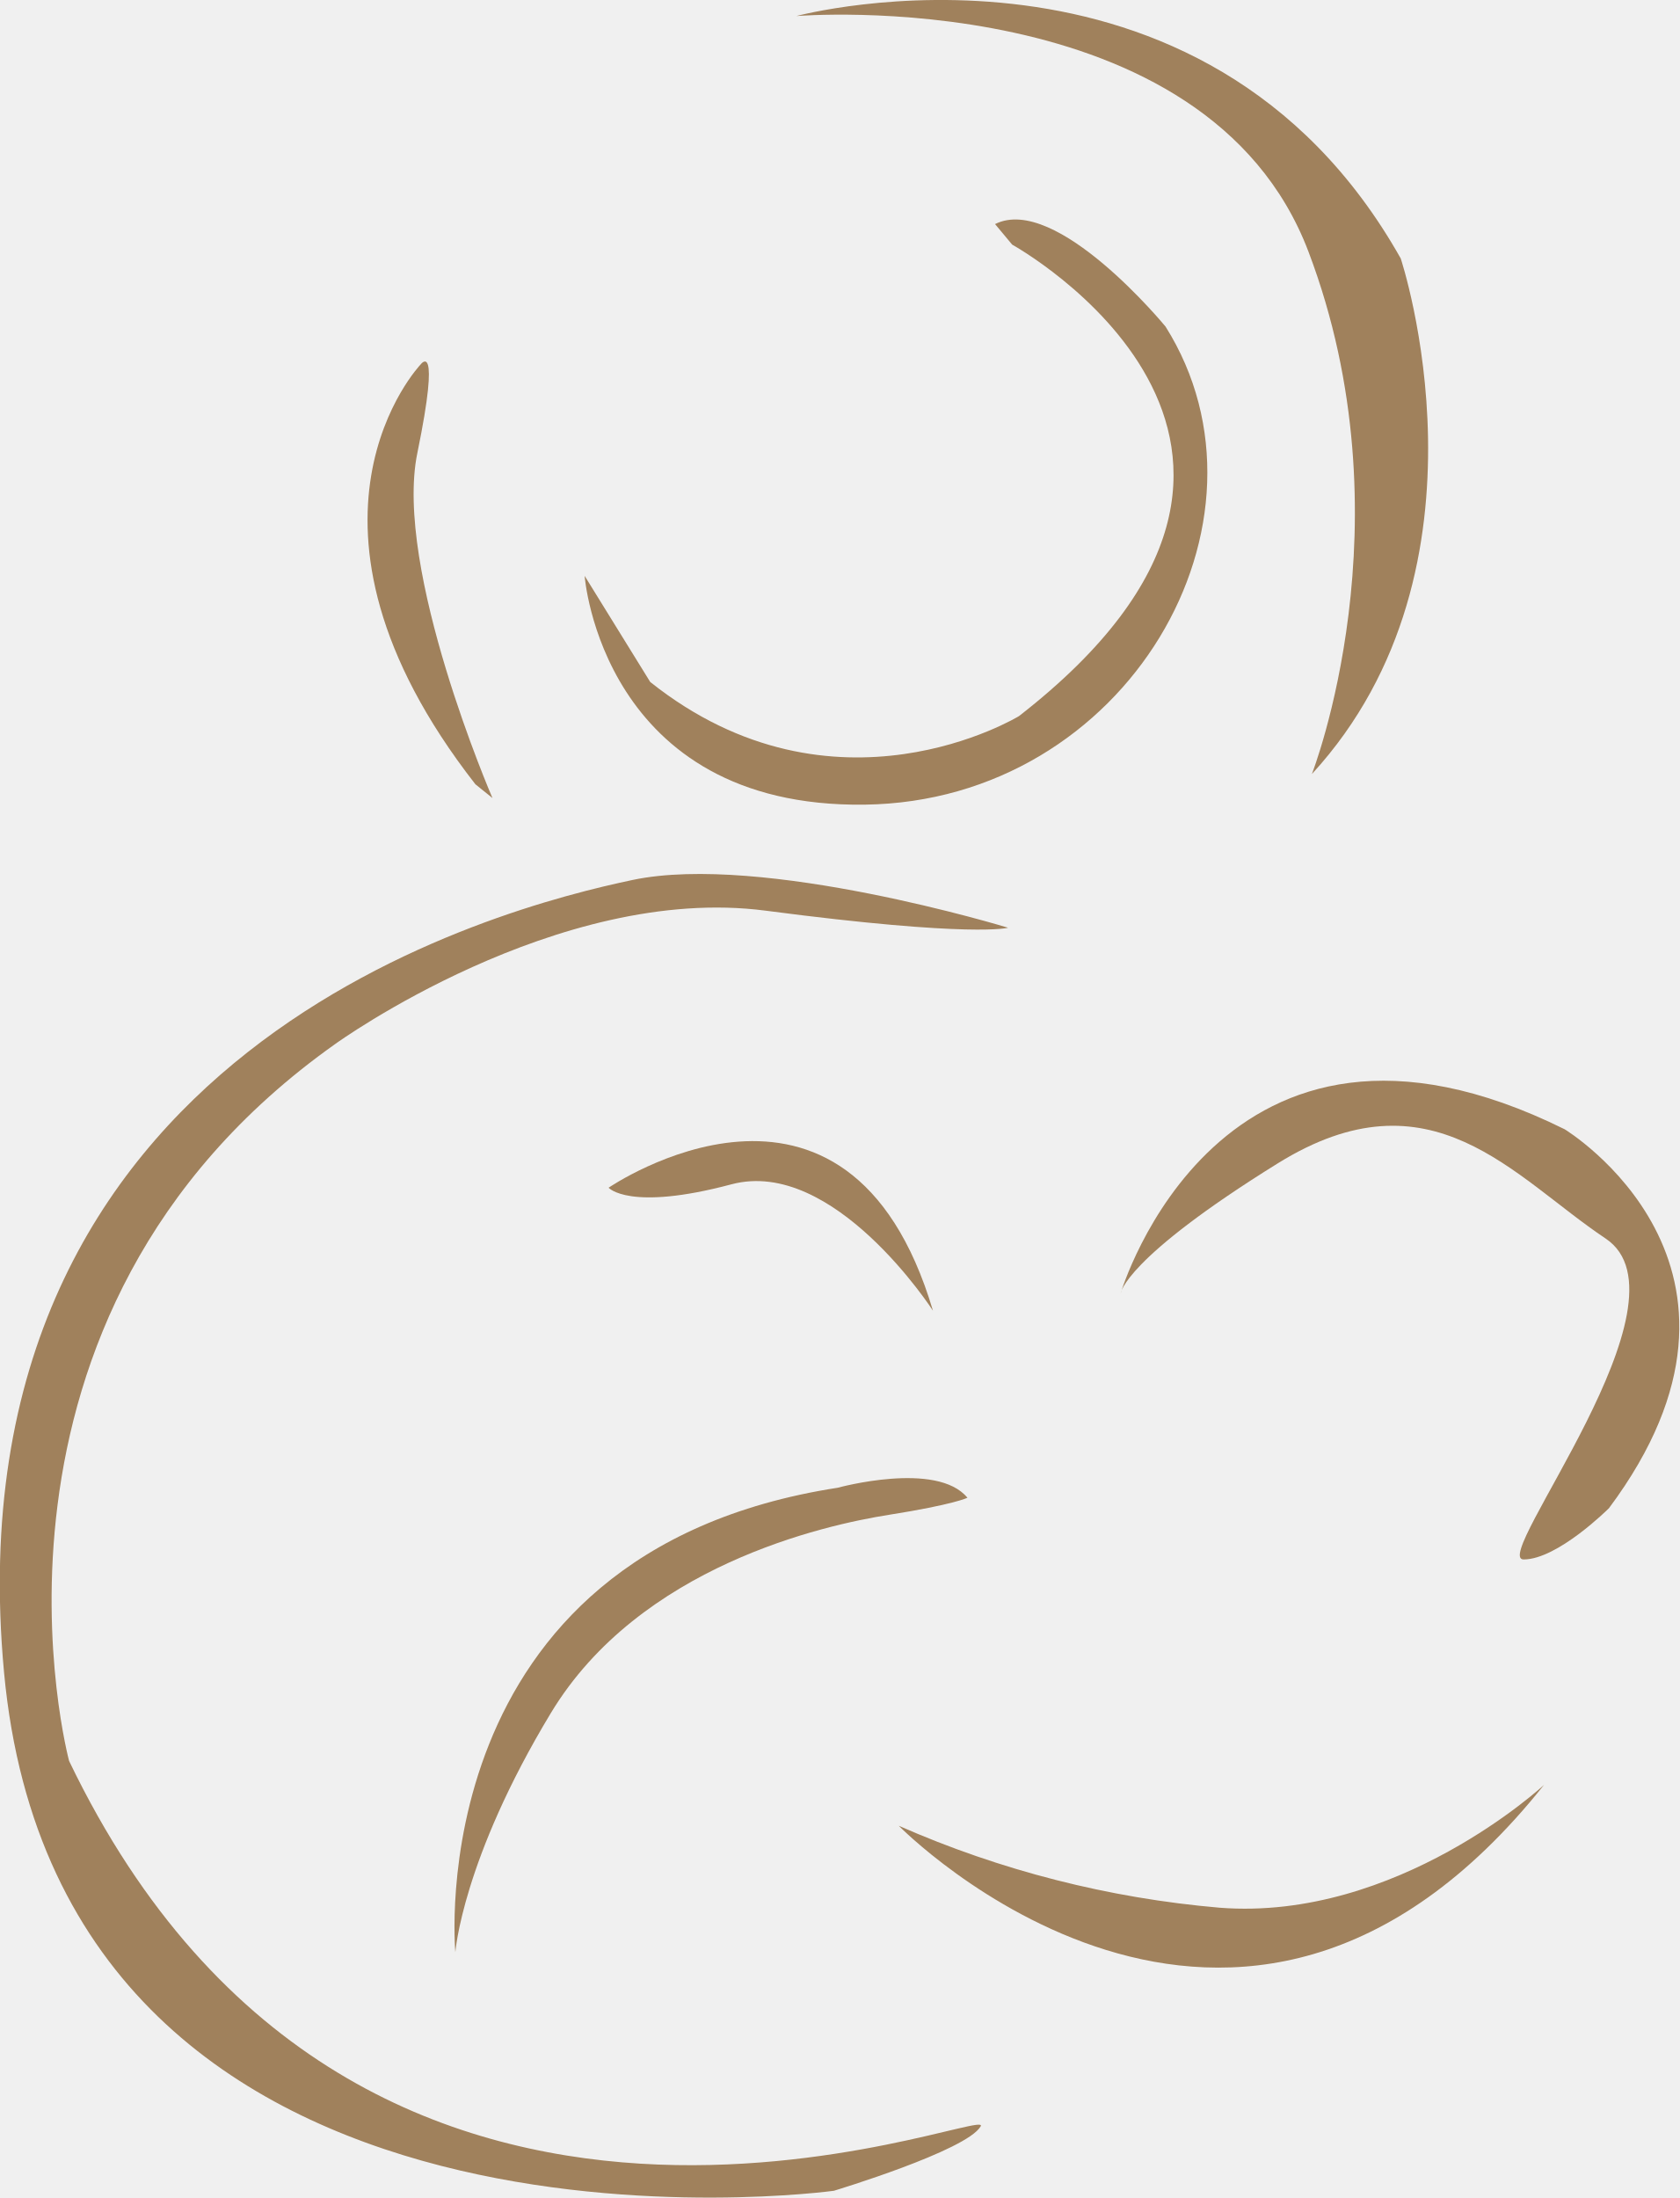
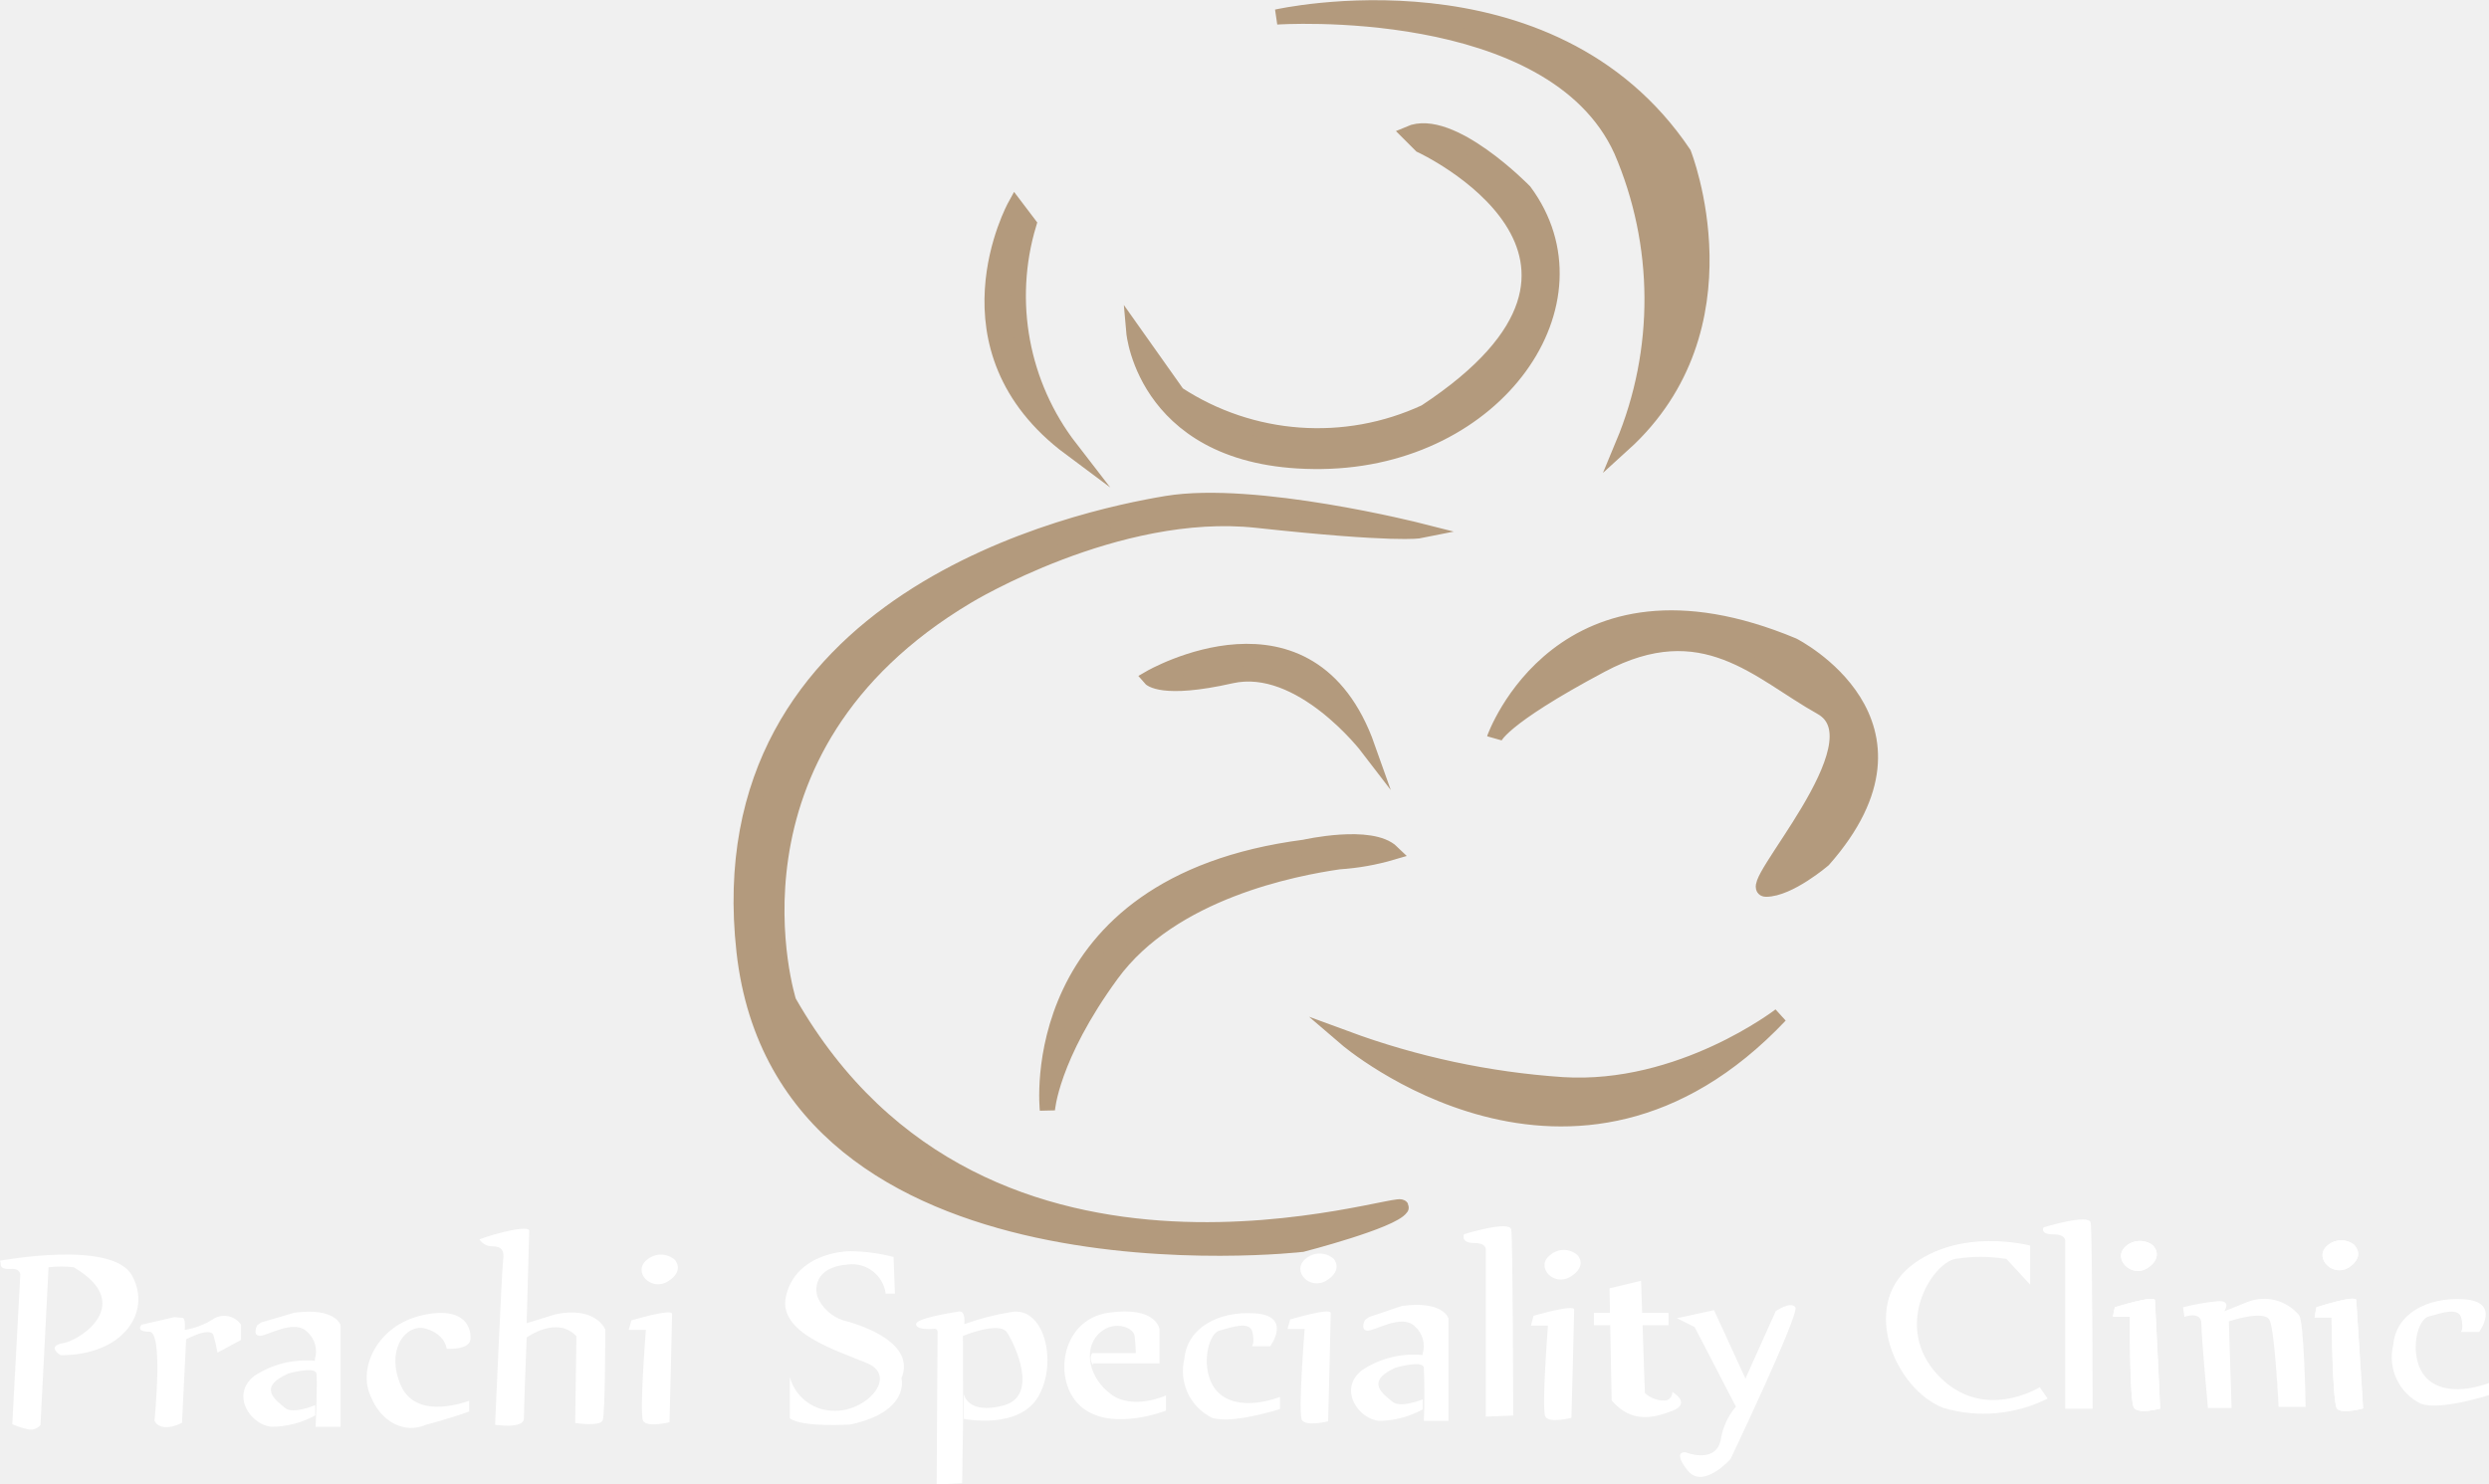
- <svg xmlns="http://www.w3.org/2000/svg" id="Layer_2" data-name="Layer 2" viewBox="0 0 167.43 219.13">
+ <svg xmlns="http://www.w3.org/2000/svg" id="Layer_1" data-name="Layer 1" viewBox="0 0 164.09 97.86">
  <defs>
-     <style>.cls-1{fill:none;}.cls-2{fill:#a0815c;}</style>
+     <style>.cls-1{fill:#b39a7d;stroke:#b39a7d;stroke-miterlimit:10;}.cls-2{fill:#fff;}</style>
  </defs>
-   <path class="cls-1" d="M259.19,261.55s-11.57,25.19,8.17,42.89A50.64,50.64,0,0,1,261.23,265Z" transform="translate(-218.6 -226.59)" />
-   <path class="cls-2" d="M349.4,303.76c19.07-20.76,8.86-51.4,8.86-51.4C338.51,217.29,298,228.19,298,228.19s40.85-3.41,51.06,23.49S349.4,303.76,349.4,303.76Z" transform="translate(-218.6 -226.59)" />
-   <path class="cls-1" d="M260.55,261.55s-13.61,22.81,7.15,44.6a74.44,74.44,0,0,1-8.85-34.39Z" transform="translate(-218.6 -226.59)" />
-   <path class="cls-2" d="M319.11,319.08s-24.51-7.49-37.45-4.76S213.23,331,219,393.29,301.74,445,301.74,445,315,441,316.38,438.57s-61.61,24.51-90.89-36.42c0,0-11.92-44.26,26.55-71.49,0,0,22.13-16,42.9-13.28S319.11,319.08,319.11,319.08Z" transform="translate(-218.6 -226.59)" />
-   <path class="cls-2" d="M279.28,345s23.83-16.34,32.34,12.26c0,0-9.88-15.32-20.09-12.6S279.28,345,279.28,345Z" transform="translate(-218.6 -226.59)" />
-   <path class="cls-2" d="M330.34,355.51s9.87-33.36,44.26-16.34c0,0,22.46,13.61,4.42,37.78,0,0-5.11,5.11-8.51,5.11s17.36-25.87,8.17-32-17.36-17-32.68-7.49S330.34,355.51,330.34,355.51Z" transform="translate(-218.6 -226.59)" />
-   <path class="cls-2" d="M264,421.21s-3.75-39.83,38.13-46.3c0,0,9.87-2.72,12.93,1,0,0-1.36.68-7.83,1.7s-24.85,5.11-33.7,19.75S264,421.21,264,421.21Z" transform="translate(-218.6 -226.59)" />
-   <path class="cls-2" d="M308.21,408.61s33.7,34.39,64.34-4.08c0,0-14.64,13.62-32.34,12.25A100.84,100.84,0,0,1,308.21,408.61Z" transform="translate(-218.6 -226.59)" />
-   <path class="cls-2" d="M276.89,284s1.71,23.15,27.92,22.81,42.21-28.26,30-47.66c0,0-10.9-13.28-17-10.22l1.71,2.05s35.74,19.74.68,47c0,0-18.39,11.24-36.77-3.4Z" transform="translate(-218.6 -226.59)" />
-   <path class="cls-2" d="M260.55,262.91s-15,15.66,5.45,41.87l1.7,1.37s-9.87-22.81-7.49-34.39S260.55,262.91,260.55,262.91Z" transform="translate(-218.6 -226.59)" />
+   <path class="cls-1" d="M68.92,5s-5.2,9.41,3.65,16A16.45,16.45,0,0,1,69.83,6.2Z" transform="translate(-2 8.57)" />
+   <path class="cls-1" d="M109,20.74C117.54,13,113,1.55,113,1.55c-8.81-13.1-26.83-9-26.83-9s18.16-1.24,22.72,8.81A24.84,24.84,0,0,1,109,20.74Z" transform="translate(-2 8.57)" />
+   <path class="cls-1" d="M95.59,26.43s-10.86-2.76-16.67-1.8S48.46,30.87,51.05,54.16,87.84,73.49,87.84,73.49s5.93-1.53,6.53-2.42S66.94,80.22,54,57.48c0,0-5.32-16.56,11.78-26.74,0,0,9.87-6,19.07-5S95.59,26.43,95.59,26.43Z" transform="translate(-2 8.57)" />
+   <path class="cls-1" d="M77.81,36.14S88.37,30,92.16,40.71c0,0-4.4-5.75-9-4.71S77.81,36.14,77.81,36.14Z" transform="translate(-2 8.57)" />
+   <path class="cls-1" d="M100.53,40.09s4.41-12.47,19.68-6.1c0,0,10,5.06,2,14.14,0,0-2.27,1.94-3.79,1.94s7.75-9.71,3.64-12-7.75-6.38-14.51-2.78S100.53,40.09,100.53,40.09Z" transform="translate(-2 8.57)" />
+   <path class="cls-1" d="M71.05,64.62S69.37,49.72,88,47.3c0,0,4.4-1,5.78.34a16.06,16.06,0,0,1-3.5.62c-2.89.42-11,1.94-15,7.42S71.05,64.62,71.05,64.62Z" transform="translate(-2 8.57)" />
+   <path class="cls-1" d="M90.73,59.91s15,12.89,28.63-1.52c0,0-6.53,5.06-14.35,4.57A51.24,51.24,0,0,1,90.73,59.91Z" transform="translate(-2 8.57)" />
+   <path class="cls-1" d="M76.75,13.34s.76,8.67,12.38,8.52S107.88,11.32,102.5,4.05c0,0-4.86-5-7.6-3.81l.77.77s15.87,7.34.3,17.59a16.86,16.86,0,0,1-16.34-1.19Z" transform="translate(-2 8.57)" />
+   <path class="cls-2" d="M2,74.57s7.43-1.41,8.72,1S10.12,80.8,6,80.8c0,0-1-.59.18-.8s4.74-2.62.68-5A7.4,7.4,0,0,0,5.2,75c0,.12-.53,10.4-.53,10.4a.83.83,0,0,1-.86.28,5.23,5.23,0,0,1-1-.33l.53-9.87s0-.41-.61-.37-.68-.16-.68-.29A.58.58,0,0,0,2,74.57Z" transform="translate(-2 8.57)" />
+   <path class="cls-2" d="M13.48,78.29l-2.15.5s-.44.46.51.46.35,5.72.35,5.85.43.83,1.81.16l.27-5.51s1.63-.87,1.81-.25a10.78,10.78,0,0,1,.26,1.13l1.55-.84v-1a1.34,1.34,0,0,0-1.9-.33,4.91,4.91,0,0,1-1.81.67s.09-.8-.18-.8Z" transform="translate(-2 8.57)" />
+   <path class="cls-2" d="M31.45,80.38s1.47.08,1.56-.59-.26-2.29-3.2-1.62-4.24,3.5-3.37,5.34c.67,1.69,2.22,2.5,3.64,1.88,1.73-.46,2.85-.88,2.85-.88V83.8s-3.46,1.38-4.5-1,.35-4.13,1.65-3.75S31.45,80.38,31.45,80.38Z" transform="translate(-2 8.57)" />
+   <path class="cls-2" d="M36.89,72.57s0-.25-1.21,0a13.83,13.83,0,0,0-2.07.59,1,1,0,0,0,.86.46c.61,0,.79.29.7.91s-.53,10.86-.53,10.86,1.9.29,1.9-.42.18-5.34.18-5.34,2-1.46,3.28-.08l-.08,5.72s1.63.25,1.81-.17.17-6,.17-6-.6-1.55-3.28-1l-1.9.59Z" transform="translate(-2 8.57)" />
+   <path class="cls-2" d="M46.48,74.5a1.4,1.4,0,0,0-1.82,0c-1,.8.27,2.13,1.39,1.42S46.48,74.5,46.48,74.5Z" transform="translate(-2 8.57)" />
+   <path class="cls-2" d="M43.63,78.5s2.68-.8,2.68-.42-.17,7.14-.17,7.14-1.48.37-1.74-.09.18-6,.18-6H43.45Z" transform="translate(-2 8.57)" />
+   <path class="cls-2" d="M60.91,74.32,61,76.74h-.61a2.23,2.23,0,0,0-2.5-1.92c-2.25.16-2.25,1.71-1.9,2.34a2.78,2.78,0,0,0,1.9,1.42c1,.3,4.49,1.42,3.54,3.74,0,0,.61,2.18-3.36,3.05,0,0-3.2.21-4-.41V82.24a3,3,0,0,0,2.77,2.22c2.24.16,4.4-2.26,2.33-3.13s-5.87-2-5.36-4.39,3-3,4.3-3A11.66,11.66,0,0,1,60.91,74.32Z" transform="translate(-2 8.57)" />
+   <path class="cls-2" d="M84.53,80.21h1.21s1.48-2-1-2.17-4.48,1-4.66,3a3.43,3.43,0,0,0,1.81,3.88c1.3.46,4.49-.57,4.49-.57v-.8s-2.41,1-3.88-.13-1-4-.09-4.25,2-.63,2.16.12S84.53,80.21,84.53,80.21Z" transform="translate(-2 8.57)" />
+   <path class="cls-2" d="M106,74.2a1.36,1.36,0,0,0-1.81,0c-1,.78.25,2.12,1.37,1.41S106,74.2,106,74.2Z" transform="translate(-2 8.57)" />
+   <path class="cls-2" d="M103.1,78.2s2.68-.78,2.68-.41-.18,7.14-.18,7.14-1.46.38-1.72-.08.17-6,.17-6h-1.12Z" transform="translate(-2 8.57)" />
+   <path class="cls-2" d="M108.11,76.39l2.08-.5s.25,7.21.25,7.4a1.83,1.83,0,0,0,1.43.49.57.57,0,0,0,.38-.56s1.3.75,0,1.25-2.72.81-4-.69Z" transform="translate(-2 8.57)" />
+   <rect class="cls-2" x="105.08" y="86.58" width="4.92" height="0.81" />
+   <path class="cls-2" d="M115,77.83l2.07,4.51,2-4.45s1-.68,1.29-.25-4.27,10-4.27,10-1.82,2.06-2.84.75-.14-1.19-.14-1.19,2,.81,2.33-.82a4.5,4.5,0,0,1,1-2.19l-2.72-5.25-1.17-.58Z" transform="translate(-2 8.57)" />
+   <path class="cls-2" d="M98.52,72.82s3-.93,3.11-.31.13,12.27.13,12.27l-1.81.07V73.9s.13-.5-.78-.5S98.52,72.82,98.52,72.82Z" transform="translate(-2 8.57)" />
+   <path class="cls-2" d="M135.84,76.14V73.57s-4.67-1.25-7.92,1.39-1,8.08,2.21,9.32a9.41,9.41,0,0,0,6.86-.62l-.52-.75s-3.76,2.37-6.73-.82-.4-7.32,1.16-7.64a10.58,10.58,0,0,1,3.37,0Z" transform="translate(-2 8.57)" />
+   <path class="cls-2" d="M136.72,72.37s3-.93,3.11-.31.13,12.27.13,12.27h-1.81v-11s.12-.5-.79-.5S136.72,72.37,136.72,72.37Z" transform="translate(-2 8.57)" />
+   <path class="cls-2" d="M143.94,73.56a1.41,1.41,0,0,0-1.81.07c-.9.82.41,2.13,1.48,1.4S143.94,73.56,143.94,73.56Z" transform="translate(-2 8.57)" />
+   <path class="cls-2" d="M141.42,77.64s2.62-.83,2.65-.46.34,7.14.34,7.14-1.43.4-1.73-.06-.26-6-.26-6h-1.13Z" transform="translate(-2 8.57)" />
+   <path class="cls-2" d="M145.92,77.64l.09.63s1.12-.42,1.12.46.43,5.55.43,5.55h1.56l-.18-5.71s2.33-.79,2.68-.09.6,5.73.6,5.73H154s-.09-5.72-.44-6.06a3,3,0,0,0-3.37-.87l-1.55.62s.51-.74-.44-.66A14.07,14.07,0,0,0,145.92,77.64Z" transform="translate(-2 8.57)" />
+   <path class="cls-2" d="M143.94,73.56a1.41,1.41,0,0,0-1.81.07c-.9.82.41,2.13,1.48,1.4S143.94,73.56,143.94,73.56Z" transform="translate(-2 8.57)" />
+   <path class="cls-2" d="M141.42,77.64s2.62-.83,2.65-.46.34,7.14.34,7.14-1.43.4-1.73-.06-.26-6-.26-6h-1.13Z" transform="translate(-2 8.57)" />
+   <path class="cls-2" d="M157.2,73.52a1.38,1.38,0,0,0-1.8.08c-.88.81.44,2.12,1.5,1.38S157.2,73.52,157.2,73.52Z" transform="translate(-2 8.57)" />
+   <path class="cls-2" d="M154.71,77.64s2.6-.85,2.63-.47.45,7.14.45,7.14-1.44.4-1.73,0-.35-6-.35-6h-1.12Z" transform="translate(-2 8.57)" />
+   <path class="cls-2" d="M157.2,73.52a1.38,1.38,0,0,0-1.8.08c-.88.81.44,2.12,1.5,1.38S157.2,73.52,157.2,73.52Z" transform="translate(-2 8.57)" />
+   <path class="cls-2" d="M154.71,77.64s2.6-.85,2.63-.47.45,7.14.45,7.14-1.44.4-1.73,0-.35-6-.35-6h-1.12Z" transform="translate(-2 8.57)" />
+   <path class="cls-2" d="M164.23,79.27h1.21s1.47-2-1-2.16-4.49,1-4.66,3A3.41,3.41,0,0,0,161.6,84c1.3.47,4.49-.57,4.49-.57v-.8s-2.42,1-3.89-.12-1-4-.09-4.26,2-.63,2.16.12S164.23,79.27,164.23,79.27Z" transform="translate(-2 8.57)" />
+   <path class="cls-2" d="M89.91,74.43a1.4,1.4,0,0,0-1.82,0c-1,.8.26,2.14,1.38,1.43S89.91,74.43,89.91,74.43Z" transform="translate(-2 8.57)" />
+   <path class="cls-2" d="M87.06,78.44s2.67-.8,2.67-.42-.17,7.14-.17,7.14-1.47.37-1.73-.09.18-6,.18-6H86.88Z" transform="translate(-2 8.57)" />
+   <path class="cls-2" d="M65.48,79.53s2.4-1,2.91-.23,2.14,4.2-.25,4.82-2.6-.77-2.6-.77V85s3.7.75,4.95-1.54.33-5.94-1.87-5.5a17.32,17.32,0,0,0-3.05.79s.13-.92-.38-.83-2.85.44-2.8.85,1.17.29,1.17.29a.2.2,0,0,1,.25.19.22.22,0,0,1,0,.08c0,.35-.06,10-.06,10l1.68-.09.06-4V82.64Z" transform="translate(-2 8.57)" />
+   <path class="cls-2" d="M21.39,78c2.72-.37,3.06.81,3.06.81v6.71H22.81s.13-3,.05-3.51-1.86,0-1.86,0c-2.12.94-.73,1.8-.22,2.26s2-.18,2-.18v.68a6,6,0,0,1-2.85.75c-1.39-.09-2.76-2.09-1.17-3.35a6.22,6.22,0,0,1,4-1v-.12a1.71,1.71,0,0,0-.51-1.79c-.87-.89-2.69.32-3.16.26s-.13-.7-.13-.7l.26-.18Z" transform="translate(-2 8.57)" />
+   <path class="cls-2" d="M94.43,77.55c2.72-.37,3.06.82,3.06.82v6.76H95.87q.07-1.75,0-3.51c-.09-.52-1.86,0-1.86,0-2.11.94-.73,1.8-.21,2.25s2-.16,2-.16v.66a6.08,6.08,0,0,1-2.85.76c-1.38-.08-2.76-2.09-1.16-3.34a6.08,6.08,0,0,1,4-1V80.7a1.74,1.74,0,0,0-.51-1.8c-.87-.87-2.69.34-3.16.28s-.13-.71-.13-.71l.27-.19Z" transform="translate(-2 8.57)" />
+   <path class="cls-2" d="M74.12,80.8l-.08.54h4.4V79.09s-.17-1.55-3.37-1.09-3.72,4.64-1.73,6.25,5.53.2,5.53.2v-1s-2.16,1-3.62-.07-1.82-2.92-.88-3.93,2.34-.54,2.43.08a10.73,10.73,0,0,1,.08,1.13H74a.66.66,0,0,0,.07.78Z" transform="translate(-2 8.57)" />
</svg>
